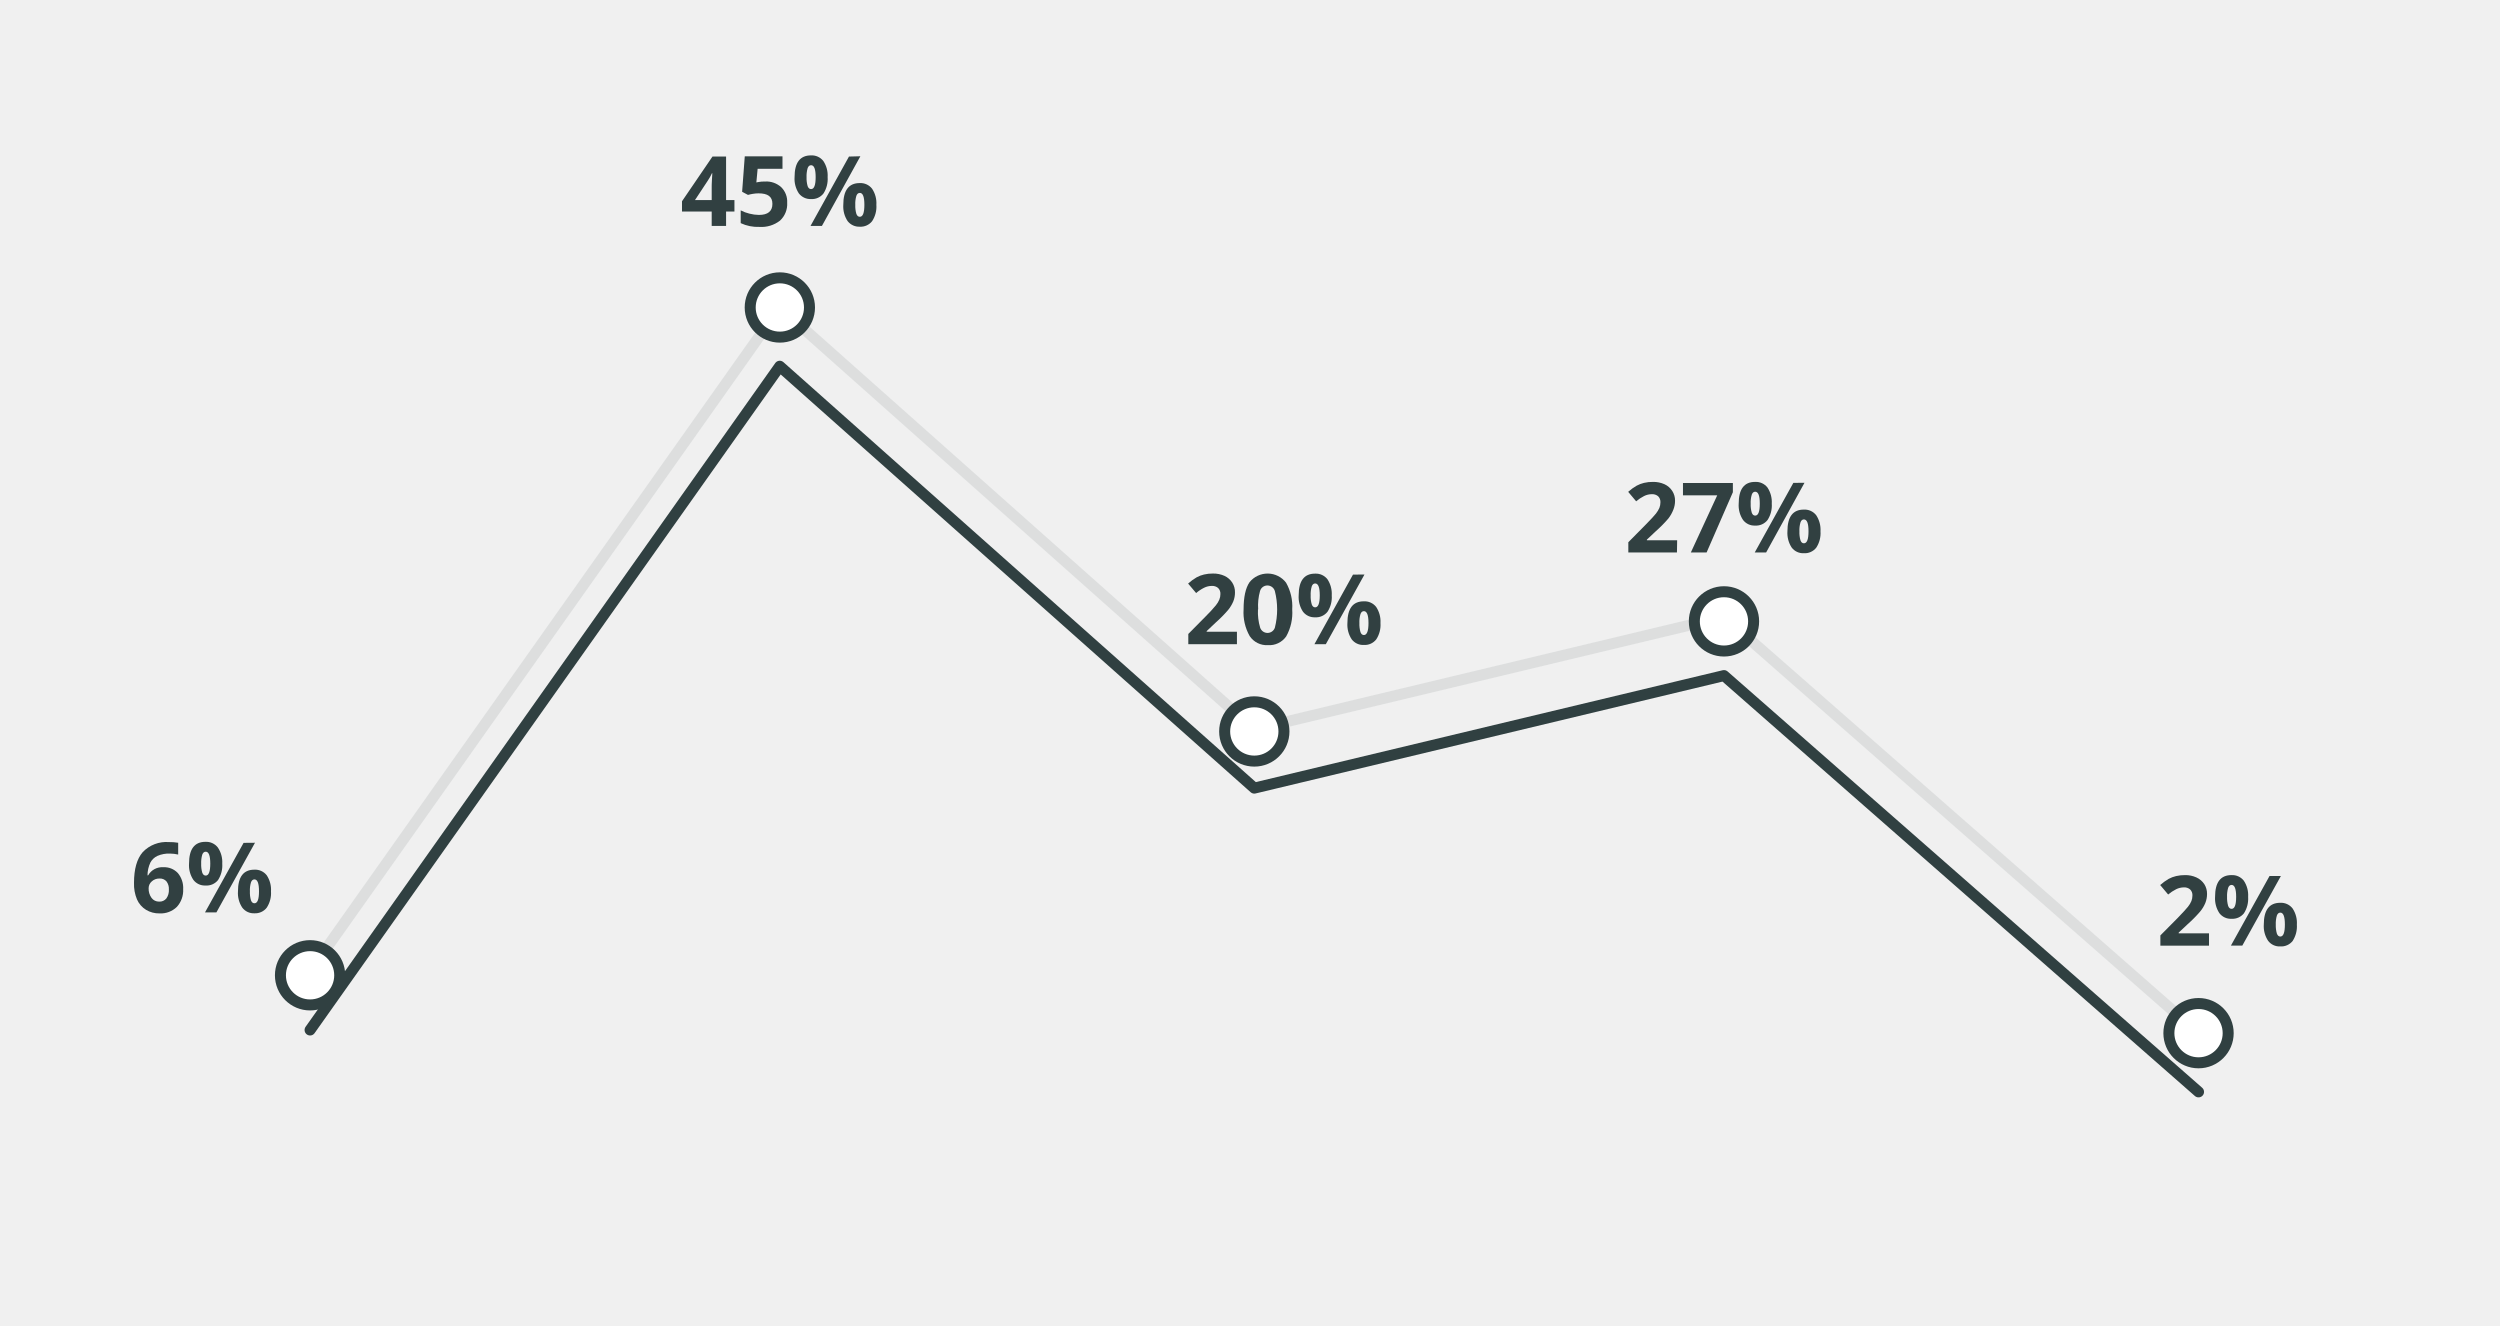
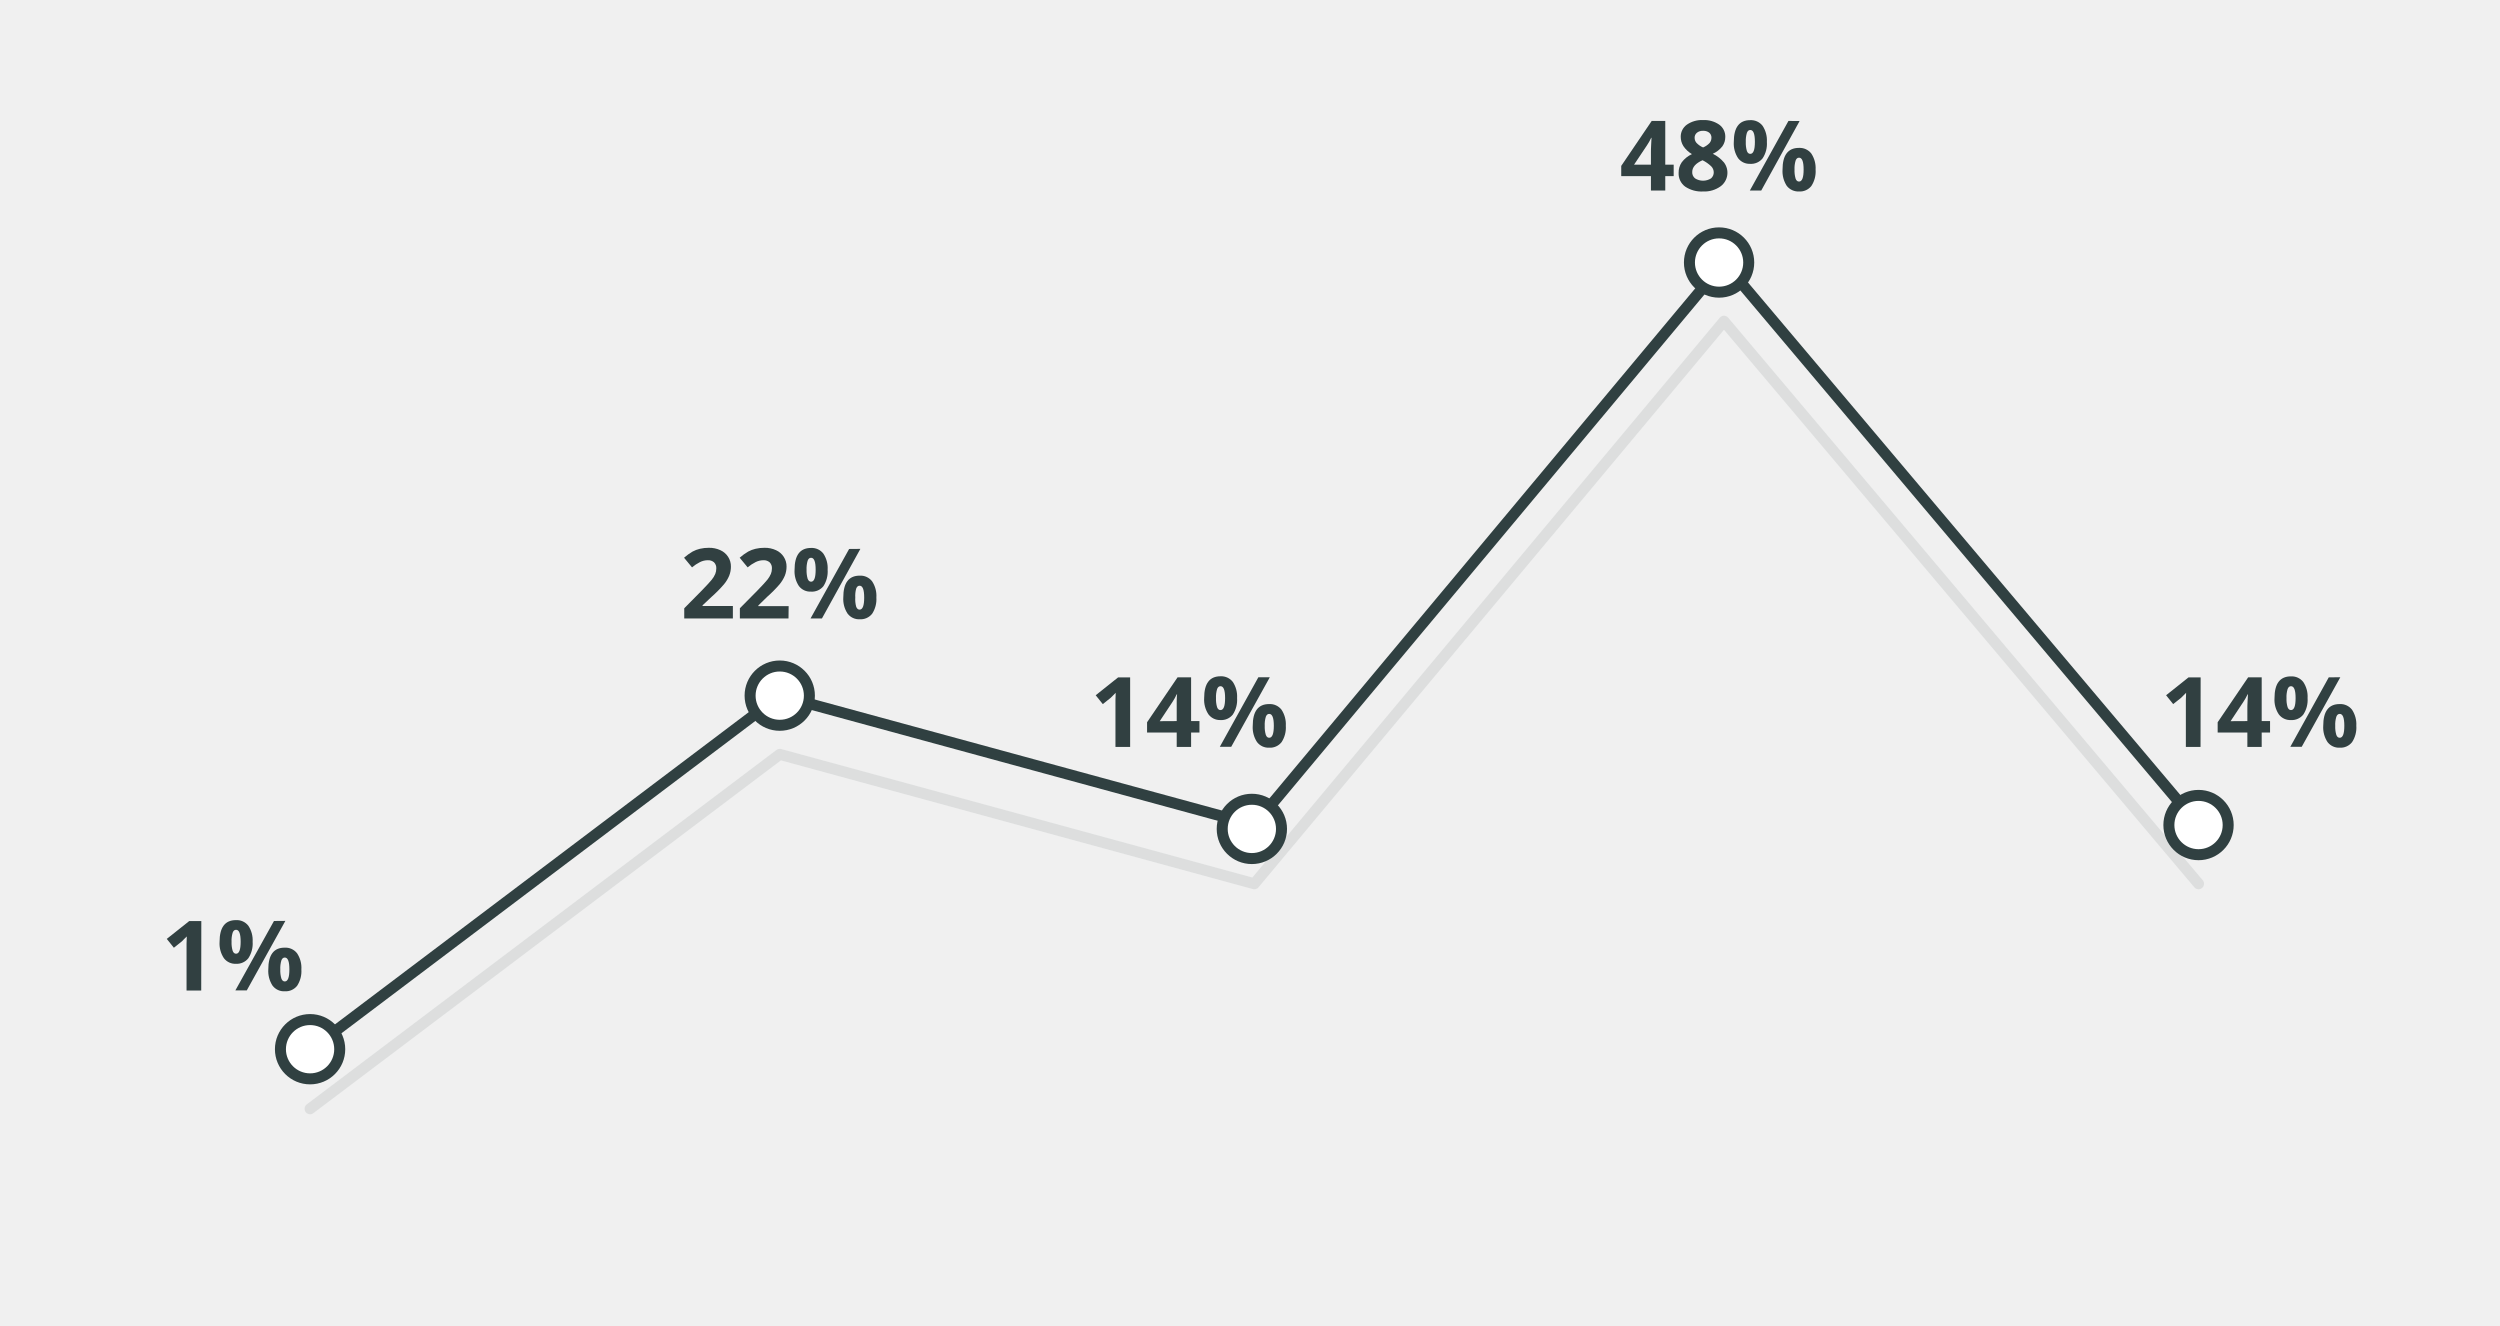
<svg xmlns="http://www.w3.org/2000/svg" viewBox="0 0 511 271">
-   <polyline points="63.38 210.53 159.38 74.86 256.38 161.09 352.38 138.09 449.38 223.18" style="fill: none;stroke: #304041;stroke-linecap: round;stroke-linejoin: round;stroke-width: 2.25px" />
  <g style="opacity: 0.1">
-     <polyline points="63.38 198.53 159.38 62.85 256.38 149.09 352.38 126.09 449.38 211.18" style="fill: none;stroke: #304041;stroke-linecap: round;stroke-linejoin: round;stroke-width: 2.25px" />
+     <polyline points="63.38 226.63 159.38 154.19 256.38 180.64 352.38 65.66 449.38 180.64" style="fill: none;stroke: #304041;stroke-linecap: round;stroke-linejoin: round;stroke-width: 2.25px" />
+   </g>
+   <polyline points="63.38 214.63 159.38 142.19 256.38 168.64 352.38 53.66 449.38 168.64" style="fill: none;stroke: #304041;stroke-linecap: round;stroke-linejoin: round;stroke-width: 2.25px" />
+   <g>
+     <path d="M41.13,202.46h-3v-8.22l0-1.36.05-1.47c-.5.5-.85.82-1,1l-1.64,1.31-1.45-1.81,4.58-3.64h2.48Z" style="fill: #314041" />
+     <path d="M51.64,192.49a5.44,5.44,0,0,1-.87,3.36A3,3,0,0,1,48.23,197a2.91,2.91,0,0,1-2.47-1.15,5.39,5.39,0,0,1-.88-3.33q0-4.45,3.35-4.45a3,3,0,0,1,2.53,1.15A5.34,5.34,0,0,1,51.64,192.49Zm-4.31,0a5.69,5.69,0,0,0,.22,1.84c.14.4.38.61.7.61.63,0,.94-.82.94-2.45s-.31-2.44-.94-2.44c-.32,0-.56.2-.7.6A5.61,5.61,0,0,0,47.33,192.51Zm11-4.26-7.89,14.21H48.11L56,188.25Zm3.27,9.92a5.43,5.43,0,0,1-.87,3.35,3,3,0,0,1-2.54,1.12,2.93,2.93,0,0,1-2.48-1.15,5.45,5.45,0,0,1-.87-3.32q0-4.46,3.35-4.45a3,3,0,0,1,2.53,1.15A5.34,5.34,0,0,1,61.6,198.17Zm-4.31,0a5.72,5.72,0,0,0,.22,1.85c.14.4.38.61.7.61.63,0,.94-.82.94-2.46s-.31-2.43-.94-2.43c-.32,0-.56.2-.7.6A5.58,5.58,0,0,0,57.29,198.18Z" style="fill: #314041" />
  </g>
  <g>
-     <path d="M27.39,180.46c0-2.81.59-4.91,1.78-6.28a6.67,6.67,0,0,1,5.35-2.06,10.31,10.31,0,0,1,1.9.14v2.41a7.68,7.68,0,0,0-1.71-.2,5.87,5.87,0,0,0-2.52.47,3.11,3.11,0,0,0-1.46,1.38,6.25,6.25,0,0,0-.58,2.6h.13a3.29,3.29,0,0,1,3.08-1.66,3.82,3.82,0,0,1,3,1.2,4.76,4.76,0,0,1,1.08,3.31,5,5,0,0,1-1.29,3.6,4.73,4.73,0,0,1-3.56,1.33,5.12,5.12,0,0,1-2.74-.73A4.7,4.7,0,0,1,28,183.84,8.06,8.06,0,0,1,27.39,180.46Zm5.13,3.83a1.77,1.77,0,0,0,1.48-.64,2.87,2.87,0,0,0,.52-1.85,2.51,2.51,0,0,0-.48-1.63,1.76,1.76,0,0,0-1.46-.6,2.24,2.24,0,0,0-1.56.59,1.83,1.83,0,0,0-.64,1.38,3.17,3.17,0,0,0,.6,2A1.87,1.87,0,0,0,32.52,184.29Z" style="fill: #314041" />
-     <path d="M45.43,176.52a5.51,5.51,0,0,1-.86,3.36A3,3,0,0,1,42,181a2.93,2.93,0,0,1-2.48-1.16,5.35,5.35,0,0,1-.88-3.33q0-4.44,3.36-4.44a3,3,0,0,1,2.52,1.15A5.32,5.32,0,0,1,45.43,176.52Zm-4.31,0a6,6,0,0,0,.22,1.85c.15.4.38.6.71.6.62,0,.93-.81.93-2.45s-.31-2.43-.93-2.43c-.33,0-.56.2-.71.6A5.87,5.87,0,0,0,41.12,176.54Zm11-4.26L44.23,186.5H41.9l7.89-14.22Zm3.27,9.92a5.41,5.41,0,0,1-.87,3.35A3,3,0,0,1,52,186.68a2.93,2.93,0,0,1-2.48-1.16,5.34,5.34,0,0,1-.88-3.32q0-4.44,3.36-4.44a3,3,0,0,1,2.52,1.15A5.32,5.32,0,0,1,55.39,182.2Zm-4.31,0a5.72,5.72,0,0,0,.22,1.85c.15.4.38.6.71.6.62,0,.93-.81.93-2.45s-.31-2.43-.93-2.43c-.33,0-.56.2-.71.6A5.58,5.58,0,0,0,51.08,182.22Z" style="fill: #314041" />
+     <path d="M149.8,126.42h-9.94v-2.09l3.57-3.61q1.57-1.62,2.07-2.25a5,5,0,0,0,.7-1.16,3,3,0,0,0,.21-1.11,1.62,1.62,0,0,0-.47-1.27,1.81,1.81,0,0,0-1.26-.42,3.62,3.62,0,0,0-1.6.38,8.18,8.18,0,0,0-1.63,1.08L139.82,114a11.24,11.24,0,0,1,1.74-1.26,6.05,6.05,0,0,1,1.51-.57,7.8,7.8,0,0,1,1.82-.2,5.35,5.35,0,0,1,2.36.49,3.64,3.64,0,0,1,1.58,1.36,3.57,3.57,0,0,1,.57,2,5,5,0,0,1-.35,1.85,6.86,6.86,0,0,1-1.07,1.76,26.39,26.39,0,0,1-2.55,2.58l-1.83,1.72v.14h6.2Z" style="fill: #314041" />
+     <path d="M161.17,126.42h-9.94v-2.09l3.57-3.61q1.57-1.62,2.07-2.25a5.33,5.33,0,0,0,.7-1.16,3,3,0,0,0,.21-1.11,1.62,1.62,0,0,0-.47-1.27,1.83,1.83,0,0,0-1.26-.42,3.62,3.62,0,0,0-1.6.38,8.18,8.18,0,0,0-1.63,1.08L151.19,114a11.24,11.24,0,0,1,1.74-1.26,6.05,6.05,0,0,1,1.51-.57,7.8,7.8,0,0,1,1.82-.2,5.35,5.35,0,0,1,2.36.49,3.64,3.64,0,0,1,1.58,1.36,3.57,3.57,0,0,1,.57,2,5,5,0,0,1-.35,1.85,7.16,7.16,0,0,1-1.07,1.76A26.39,26.39,0,0,1,156.8,122L155,123.76v.14h6.2Z" style="fill: #314041" />
+     <path d="M169.17,116.45a5.51,5.51,0,0,1-.86,3.36,3,3,0,0,1-2.54,1.12,2.92,2.92,0,0,1-2.48-1.15,5.39,5.39,0,0,1-.88-3.33q0-4.45,3.36-4.45a3,3,0,0,1,2.52,1.15A5.34,5.34,0,0,1,169.17,116.45Zm-4.31,0a6,6,0,0,0,.22,1.84c.15.4.38.61.71.61.62,0,.93-.82.93-2.45s-.31-2.44-.93-2.44c-.33,0-.56.2-.71.6A5.89,5.89,0,0,0,164.86,116.47Zm11-4.26L168,126.42h-2.33l7.89-14.21Zm3.27,9.92a5.43,5.43,0,0,1-.87,3.35,3,3,0,0,1-2.53,1.12,2.92,2.92,0,0,1-2.48-1.15,5.38,5.38,0,0,1-.88-3.32q0-4.45,3.36-4.45a3,3,0,0,1,2.52,1.15A5.34,5.34,0,0,1,179.13,122.13Zm-4.31,0A5.72,5.72,0,0,0,175,124c.15.4.38.61.7.61.63,0,.94-.82.94-2.46s-.31-2.43-.94-2.43c-.32,0-.55.2-.7.6A5.58,5.58,0,0,0,174.82,122.14Z" style="fill: #314041" />
  </g>
  <g>
-     <path d="M150.12,43.24h-1.71v2.94h-2.94V43.24H139.4v-2.1L145.63,32h2.78V40.9h1.71Zm-4.65-2.34V38.49c0-.4,0-1,.05-1.75s.06-1.21.08-1.33h-.08a10.35,10.35,0,0,1-.87,1.55l-2.6,3.94Z" style="fill: #314041" />
-     <path d="M156.4,37.1a4.54,4.54,0,0,1,3.28,1.16,4.12,4.12,0,0,1,1.22,3.17,4.61,4.61,0,0,1-1.46,3.66,6.18,6.18,0,0,1-4.21,1.29,8.25,8.25,0,0,1-3.83-.77V43a8,8,0,0,0,1.79.67,8,8,0,0,0,1.94.26c1.83,0,2.75-.76,2.75-2.26s-.95-2.15-2.85-2.15a7,7,0,0,0-1.14.1,8.46,8.46,0,0,0-1,.22l-1.2-.64.54-7.25h7.71v2.55h-5.08l-.26,2.79.34-.07A6.85,6.85,0,0,1,156.4,37.1Z" style="fill: #314041" />
-     <path d="M169.17,36.2a5.47,5.47,0,0,1-.86,3.36,3,3,0,0,1-2.54,1.13,3,3,0,0,1-2.48-1.15,5.4,5.4,0,0,1-.88-3.34q0-4.44,3.36-4.44a3,3,0,0,1,2.52,1.15A5.32,5.32,0,0,1,169.17,36.2Zm-4.31,0a6,6,0,0,0,.22,1.85c.15.4.38.6.71.6.62,0,.93-.81.93-2.45s-.31-2.43-.93-2.43c-.33,0-.56.2-.71.6A5.87,5.87,0,0,0,164.86,36.22Zm11-4.26L168,46.18h-2.33L173.53,32Zm3.27,9.92a5.39,5.39,0,0,1-.87,3.35,3,3,0,0,1-2.53,1.13,3,3,0,0,1-2.48-1.15,5.39,5.39,0,0,1-.88-3.33q0-4.44,3.36-4.44a3,3,0,0,1,2.52,1.15A5.32,5.32,0,0,1,179.13,41.88Zm-4.31,0a5.72,5.72,0,0,0,.22,1.85c.15.4.38.6.71.6.62,0,.93-.81.93-2.45s-.31-2.43-.93-2.43c-.33,0-.56.2-.71.6A5.58,5.58,0,0,0,174.82,41.9Z" style="fill: #314041" />
+     <path d="M231,152.67h-3v-8.23l0-1.35.05-1.48c-.5.5-.85.83-1,1l-1.64,1.31-1.45-1.81,4.58-3.65H231Z" style="fill: #314041" />
+     <path d="M245.17,149.73h-1.71v2.94h-2.94v-2.94h-6.06v-2.1l6.23-9.18h2.77v8.94h1.71Zm-4.65-2.34V145c0-.4,0-1,0-1.75s.06-1.21.08-1.33h-.08a11.25,11.25,0,0,1-.86,1.55l-2.61,3.94Z" style="fill: #314041" />
+     <path d="M252.86,142.69a5.44,5.44,0,0,1-.87,3.36,3,3,0,0,1-2.54,1.13A2.94,2.94,0,0,1,247,146a5.42,5.42,0,0,1-.87-3.33q0-4.44,3.35-4.44A3,3,0,0,1,252,139.4,5.39,5.39,0,0,1,252.86,142.69Zm-4.31,0a5.72,5.72,0,0,0,.22,1.85c.14.4.38.6.7.6.63,0,.94-.81.94-2.45s-.31-2.43-.94-2.43c-.32,0-.56.2-.7.6A5.58,5.58,0,0,0,248.55,142.71Zm11-4.26-7.89,14.22h-2.33l7.88-14.22Zm3.27,9.92a5.41,5.41,0,0,1-.87,3.35,3,3,0,0,1-2.54,1.13,2.94,2.94,0,0,1-2.48-1.16,5.41,5.41,0,0,1-.87-3.32q0-4.44,3.35-4.44a3,3,0,0,1,2.53,1.15A5.39,5.39,0,0,1,262.82,148.37Zm-4.31,0a5.72,5.72,0,0,0,.22,1.85c.14.4.38.6.7.6.62,0,.94-.81.94-2.45s-.32-2.43-.94-2.43c-.32,0-.56.2-.7.6A5.58,5.58,0,0,0,258.51,148.39Z" style="fill: #314041" />
  </g>
  <g>
-     <path d="M252.83,131.67h-9.94v-2.09l3.57-3.61a30,30,0,0,0,2.07-2.25,4.64,4.64,0,0,0,.7-1.16,2.85,2.85,0,0,0,.22-1.11,1.61,1.61,0,0,0-.47-1.27,1.84,1.84,0,0,0-1.26-.42,3.56,3.56,0,0,0-1.61.38,7.86,7.86,0,0,0-1.62,1.08l-1.64-1.94A10.42,10.42,0,0,1,244.6,118a6.13,6.13,0,0,1,1.5-.57,7.44,7.44,0,0,1,1.83-.2,5.53,5.53,0,0,1,2.36.48,3.78,3.78,0,0,1,1.58,1.37,3.57,3.57,0,0,1,.56,2,4.86,4.86,0,0,1-.34,1.84,7.2,7.2,0,0,1-1.07,1.77,26.39,26.39,0,0,1-2.55,2.58L246.64,129v.13h6.19Z" style="fill: #314041" />
-     <path d="M264.13,124.56a9.87,9.87,0,0,1-1.23,5.52,4.23,4.23,0,0,1-3.76,1.79,4.18,4.18,0,0,1-3.7-1.85,9.71,9.71,0,0,1-1.25-5.46q0-3.77,1.21-5.55a4.74,4.74,0,0,1,7.47.09A9.75,9.75,0,0,1,264.13,124.56Zm-7,0a11.07,11.07,0,0,0,.45,3.75,1.59,1.59,0,0,0,3,0,15.2,15.2,0,0,0,0-7.5,1.59,1.59,0,0,0-1.52-1.14,1.56,1.56,0,0,0-1.51,1.14A11,11,0,0,0,257.17,124.56Z" style="fill: #314041" />
-     <path d="M272.21,121.69a5.44,5.44,0,0,1-.87,3.36,3,3,0,0,1-2.54,1.13,2.94,2.94,0,0,1-2.48-1.16,5.42,5.42,0,0,1-.87-3.33q0-4.44,3.35-4.44a3,3,0,0,1,2.53,1.15A5.39,5.39,0,0,1,272.21,121.69Zm-4.31,0a5.72,5.72,0,0,0,.22,1.85c.14.4.38.6.7.6.63,0,.94-.81.94-2.45s-.31-2.43-.94-2.43c-.32,0-.56.2-.7.6A5.58,5.58,0,0,0,267.9,121.71Zm11-4.26L271,131.67h-2.33l7.88-14.22Zm3.27,9.92a5.41,5.41,0,0,1-.87,3.35,3,3,0,0,1-2.54,1.13,2.94,2.94,0,0,1-2.48-1.16,5.41,5.41,0,0,1-.87-3.32q0-4.44,3.35-4.44a3,3,0,0,1,2.53,1.15A5.39,5.39,0,0,1,282.17,127.37Zm-4.31,0a5.72,5.72,0,0,0,.22,1.85c.14.4.38.6.7.6.62,0,.94-.81.94-2.45s-.32-2.43-.94-2.43c-.32,0-.56.2-.7.6A5.58,5.58,0,0,0,277.86,127.39Z" style="fill: #314041" />
+     <path d="M342.1,36h-1.72v2.94h-2.93V36h-6.07V33.91l6.23-9.19h2.77v8.94h1.72Zm-4.65-2.34V31.25c0-.4,0-1,.05-1.75s.05-1.21.07-1.33h-.07a10.35,10.35,0,0,1-.87,1.55L334,33.66Z" style="fill: #314041" />
+     <path d="M348.11,24.54a5.39,5.39,0,0,1,3.29.93,3,3,0,0,1,1.25,2.5,3.26,3.26,0,0,1-.6,1.94,5.16,5.16,0,0,1-1.95,1.52,7,7,0,0,1,2.29,1.79,3.46,3.46,0,0,1-.68,4.85,5.69,5.69,0,0,1-3.6,1.07,6,6,0,0,1-3.67-1,3.3,3.3,0,0,1-1.33-2.81,3.69,3.69,0,0,1,.64-2.16,5.48,5.48,0,0,1,2.08-1.67,5.37,5.37,0,0,1-1.75-1.64,3.57,3.57,0,0,1-.54-1.92,3,3,0,0,1,1.27-2.47A5.36,5.36,0,0,1,348.11,24.54Zm-2.22,10.62a1.56,1.56,0,0,0,.58,1.3,3.05,3.05,0,0,0,3.27,0,1.6,1.6,0,0,0,.55-1.27,1.76,1.76,0,0,0-.54-1.22A7.29,7.29,0,0,0,348,32.75C346.58,33.38,345.89,34.19,345.89,35.16Zm2.2-8.42a1.86,1.86,0,0,0-1.24.39,1.29,1.29,0,0,0-.47,1.06,1.6,1.6,0,0,0,.37,1,4,4,0,0,0,1.36.95,3.85,3.85,0,0,0,1.33-.91,1.69,1.69,0,0,0,.38-1.08,1.27,1.27,0,0,0-.49-1.06A1.92,1.92,0,0,0,348.09,26.74Z" style="fill: #314041" />
+     <path d="M361.15,29a5.4,5.4,0,0,1-.87,3.36,3,3,0,0,1-2.54,1.13,2.94,2.94,0,0,1-2.47-1.15,5.4,5.4,0,0,1-.88-3.34q0-4.44,3.35-4.44a3,3,0,0,1,2.53,1.15A5.39,5.39,0,0,1,361.15,29Zm-4.31,0a5.72,5.72,0,0,0,.22,1.85c.14.4.38.6.7.6.63,0,.94-.81.94-2.45s-.31-2.43-.94-2.43c-.32,0-.56.2-.7.6A5.58,5.58,0,0,0,356.84,29Zm11-4.26L360,38.94h-2.33l7.89-14.22Zm3.27,9.92a5.44,5.44,0,0,1-.87,3.36,3,3,0,0,1-2.54,1.12A3,3,0,0,1,365.22,38a5.46,5.46,0,0,1-.87-3.33q0-4.44,3.35-4.44a3,3,0,0,1,2.53,1.15A5.39,5.39,0,0,1,371.11,34.64Zm-4.31,0a5.72,5.72,0,0,0,.22,1.85c.14.4.38.6.7.6.63,0,.94-.81.94-2.45s-.31-2.43-.94-2.43c-.32,0-.56.2-.7.6A5.58,5.58,0,0,0,366.8,34.66Z" style="fill: #314041" />
  </g>
  <g>
-     <path d="M342.77,112.92h-9.94v-2.09l3.57-3.61c1.06-1.08,1.75-1.83,2.08-2.25a5.33,5.33,0,0,0,.7-1.16,3,3,0,0,0,.21-1.11,1.61,1.61,0,0,0-.47-1.27,1.84,1.84,0,0,0-1.26-.42,3.56,3.56,0,0,0-1.61.38,8.13,8.13,0,0,0-1.62,1.08l-1.63-1.94a10,10,0,0,1,1.74-1.26,6.13,6.13,0,0,1,1.5-.57,7.44,7.44,0,0,1,1.83-.2,5.5,5.5,0,0,1,2.36.48,3.72,3.72,0,0,1,1.58,1.37,3.57,3.57,0,0,1,.57,2,4.86,4.86,0,0,1-.35,1.84A7.2,7.2,0,0,1,341,106a26.39,26.39,0,0,1-2.55,2.58l-1.83,1.72v.13h6.19Z" style="fill: #314041" />
-     <path d="M345.61,112.92,351,101.25h-7V98.72h10.2v1.89l-5.37,12.31Z" style="fill: #314041" />
-     <path d="M362.15,102.94a5.44,5.44,0,0,1-.87,3.36,3,3,0,0,1-2.54,1.13,2.92,2.92,0,0,1-2.47-1.16,5.35,5.35,0,0,1-.88-3.33q0-4.44,3.35-4.44a3,3,0,0,1,2.53,1.15A5.39,5.39,0,0,1,362.15,102.94Zm-4.31,0a5.72,5.72,0,0,0,.22,1.85c.14.4.38.6.7.6.63,0,.94-.81.94-2.45s-.31-2.43-.94-2.43c-.32,0-.56.2-.7.6A5.58,5.58,0,0,0,357.84,103Zm11-4.26L361,112.92h-2.33l7.89-14.22Zm3.27,9.92a5.41,5.41,0,0,1-.87,3.35,3,3,0,0,1-2.54,1.13,2.94,2.94,0,0,1-2.48-1.16,5.41,5.41,0,0,1-.87-3.32q0-4.44,3.35-4.44a3,3,0,0,1,2.53,1.15A5.39,5.39,0,0,1,372.11,108.62Zm-4.31,0a5.72,5.72,0,0,0,.22,1.85c.14.4.38.6.7.6.63,0,.94-.81.94-2.45s-.31-2.43-.94-2.43c-.32,0-.56.2-.7.6A5.58,5.58,0,0,0,367.8,108.64Z" style="fill: #314041" />
+     <path d="M449.79,152.67h-3v-8.23l0-1.35.05-1.48c-.5.5-.85.83-1,1l-1.64,1.31-1.45-1.81,4.58-3.65h2.48Z" style="fill: #314041" />
+     <path d="M464,149.73h-1.71v2.94h-2.93v-2.94h-6.07v-2.1l6.23-9.18h2.77v8.94H464Zm-4.64-2.34V145c0-.4,0-1,.05-1.75s.05-1.21.07-1.33h-.07a11.32,11.32,0,0,1-.87,1.55l-2.61,3.94Z" style="fill: #314041" />
+     <path d="M471.67,142.69a5.42,5.42,0,0,1-.87,3.36,3,3,0,0,1-2.53,1.13,2.93,2.93,0,0,1-2.48-1.16,5.35,5.35,0,0,1-.88-3.33q0-4.44,3.36-4.44a3,3,0,0,1,2.52,1.15A5.32,5.32,0,0,1,471.67,142.69Zm-4.31,0a5.72,5.72,0,0,0,.22,1.85c.15.4.38.6.7.6.63,0,.94-.81.94-2.45s-.31-2.43-.94-2.43c-.32,0-.55.2-.7.6A5.58,5.58,0,0,0,467.36,142.71Zm11-4.26-7.89,14.22h-2.33L476,138.45Zm3.27,9.92a5.39,5.39,0,0,1-.87,3.35,3,3,0,0,1-2.54,1.13,2.94,2.94,0,0,1-2.48-1.16,5.41,5.41,0,0,1-.87-3.32q0-4.44,3.35-4.44a3,3,0,0,1,2.53,1.15A5.39,5.39,0,0,1,481.63,148.37Zm-4.31,0a5.72,5.72,0,0,0,.22,1.85c.14.4.38.6.7.6.63,0,.94-.81.94-2.45s-.31-2.43-.94-2.43c-.32,0-.56.2-.7.6A5.58,5.58,0,0,0,477.32,148.39Z" style="fill: #314041" />
  </g>
-   <g>
-     <path d="M451.52,193.3h-9.94v-2.1l3.57-3.6c1.05-1.09,1.74-1.84,2.07-2.26a4.77,4.77,0,0,0,.7-1.16,3,3,0,0,0,.21-1.11,1.59,1.59,0,0,0-.47-1.27,1.81,1.81,0,0,0-1.26-.42,3.65,3.65,0,0,0-1.6.38,8.18,8.18,0,0,0-1.63,1.08l-1.63-1.94a11.24,11.24,0,0,1,1.74-1.26,6.05,6.05,0,0,1,1.51-.57,7.83,7.83,0,0,1,1.83-.2,5.34,5.34,0,0,1,2.35.49,3.79,3.79,0,0,1,1.59,1.36,3.65,3.65,0,0,1,.56,2,5,5,0,0,1-.35,1.85,6.86,6.86,0,0,1-1.07,1.76,26.39,26.39,0,0,1-2.55,2.58l-1.83,1.72v.14h6.2Z" style="fill: #314041" />
-     <path d="M459.52,183.32a5.51,5.51,0,0,1-.86,3.36,3,3,0,0,1-2.54,1.12,2.92,2.92,0,0,1-2.48-1.15,5.46,5.46,0,0,1-.88-3.33q0-4.45,3.36-4.45a3,3,0,0,1,2.52,1.15A5.34,5.34,0,0,1,459.52,183.32Zm-4.31,0a6,6,0,0,0,.22,1.84c.15.4.38.61.71.61.62,0,.93-.82.93-2.45s-.31-2.44-.93-2.44c-.33,0-.56.2-.71.6A5.89,5.89,0,0,0,455.21,183.34Zm11-4.26-7.88,14.22H456l7.89-14.22Zm3.27,9.92a5.5,5.5,0,0,1-.86,3.35,3,3,0,0,1-2.54,1.12,2.92,2.92,0,0,1-2.48-1.15,5.38,5.38,0,0,1-.88-3.32q0-4.45,3.36-4.45a3,3,0,0,1,2.52,1.15A5.34,5.34,0,0,1,469.48,189Zm-4.31,0a6,6,0,0,0,.22,1.84c.15.4.38.61.71.61.62,0,.93-.82.93-2.45s-.31-2.44-.93-2.44c-.33,0-.56.2-.71.6A5.89,5.89,0,0,0,465.17,189Z" style="fill: #314041" />
-   </g>
-   <circle cx="63.38" cy="199.35" r="6.06" style="fill: #fff;stroke: #304041;stroke-linecap: round;stroke-linejoin: round;stroke-width: 2.25px" />
-   <circle cx="159.4" cy="62.85" r="6.06" style="fill: #fff;stroke: #304041;stroke-linecap: round;stroke-linejoin: round;stroke-width: 2.25px" />
-   <circle cx="256.38" cy="149.51" r="6.06" style="fill: #fff;stroke: #304041;stroke-linecap: round;stroke-linejoin: round;stroke-width: 2.25px" />
-   <circle cx="352.38" cy="127.01" r="6.06" style="fill: #fff;stroke: #304041;stroke-linecap: round;stroke-linejoin: round;stroke-width: 2.25px" />
-   <circle cx="449.38" cy="211.18" r="6.06" style="fill: #fff;stroke: #304041;stroke-linecap: round;stroke-linejoin: round;stroke-width: 2.25px" />
+   <circle cx="63.38" cy="214.46" r="6.06" style="fill: #fff;stroke: #304041;stroke-linecap: round;stroke-linejoin: round;stroke-width: 2.25px" />
+   <circle cx="159.38" cy="142.19" r="6.06" style="fill: #fff;stroke: #304041;stroke-linecap: round;stroke-linejoin: round;stroke-width: 2.25px" />
+   <circle cx="255.88" cy="169.43" r="6.06" style="fill: #fff;stroke: #304041;stroke-linecap: round;stroke-linejoin: round;stroke-width: 2.25px" />
+   <circle cx="351.38" cy="53.66" r="6.06" style="fill: #fff;stroke: #304041;stroke-linecap: round;stroke-linejoin: round;stroke-width: 2.25px" />
+   <circle cx="449.38" cy="168.64" r="6.06" style="fill: #fff;stroke: #304041;stroke-linecap: round;stroke-linejoin: round;stroke-width: 2.25px" />
</svg>
